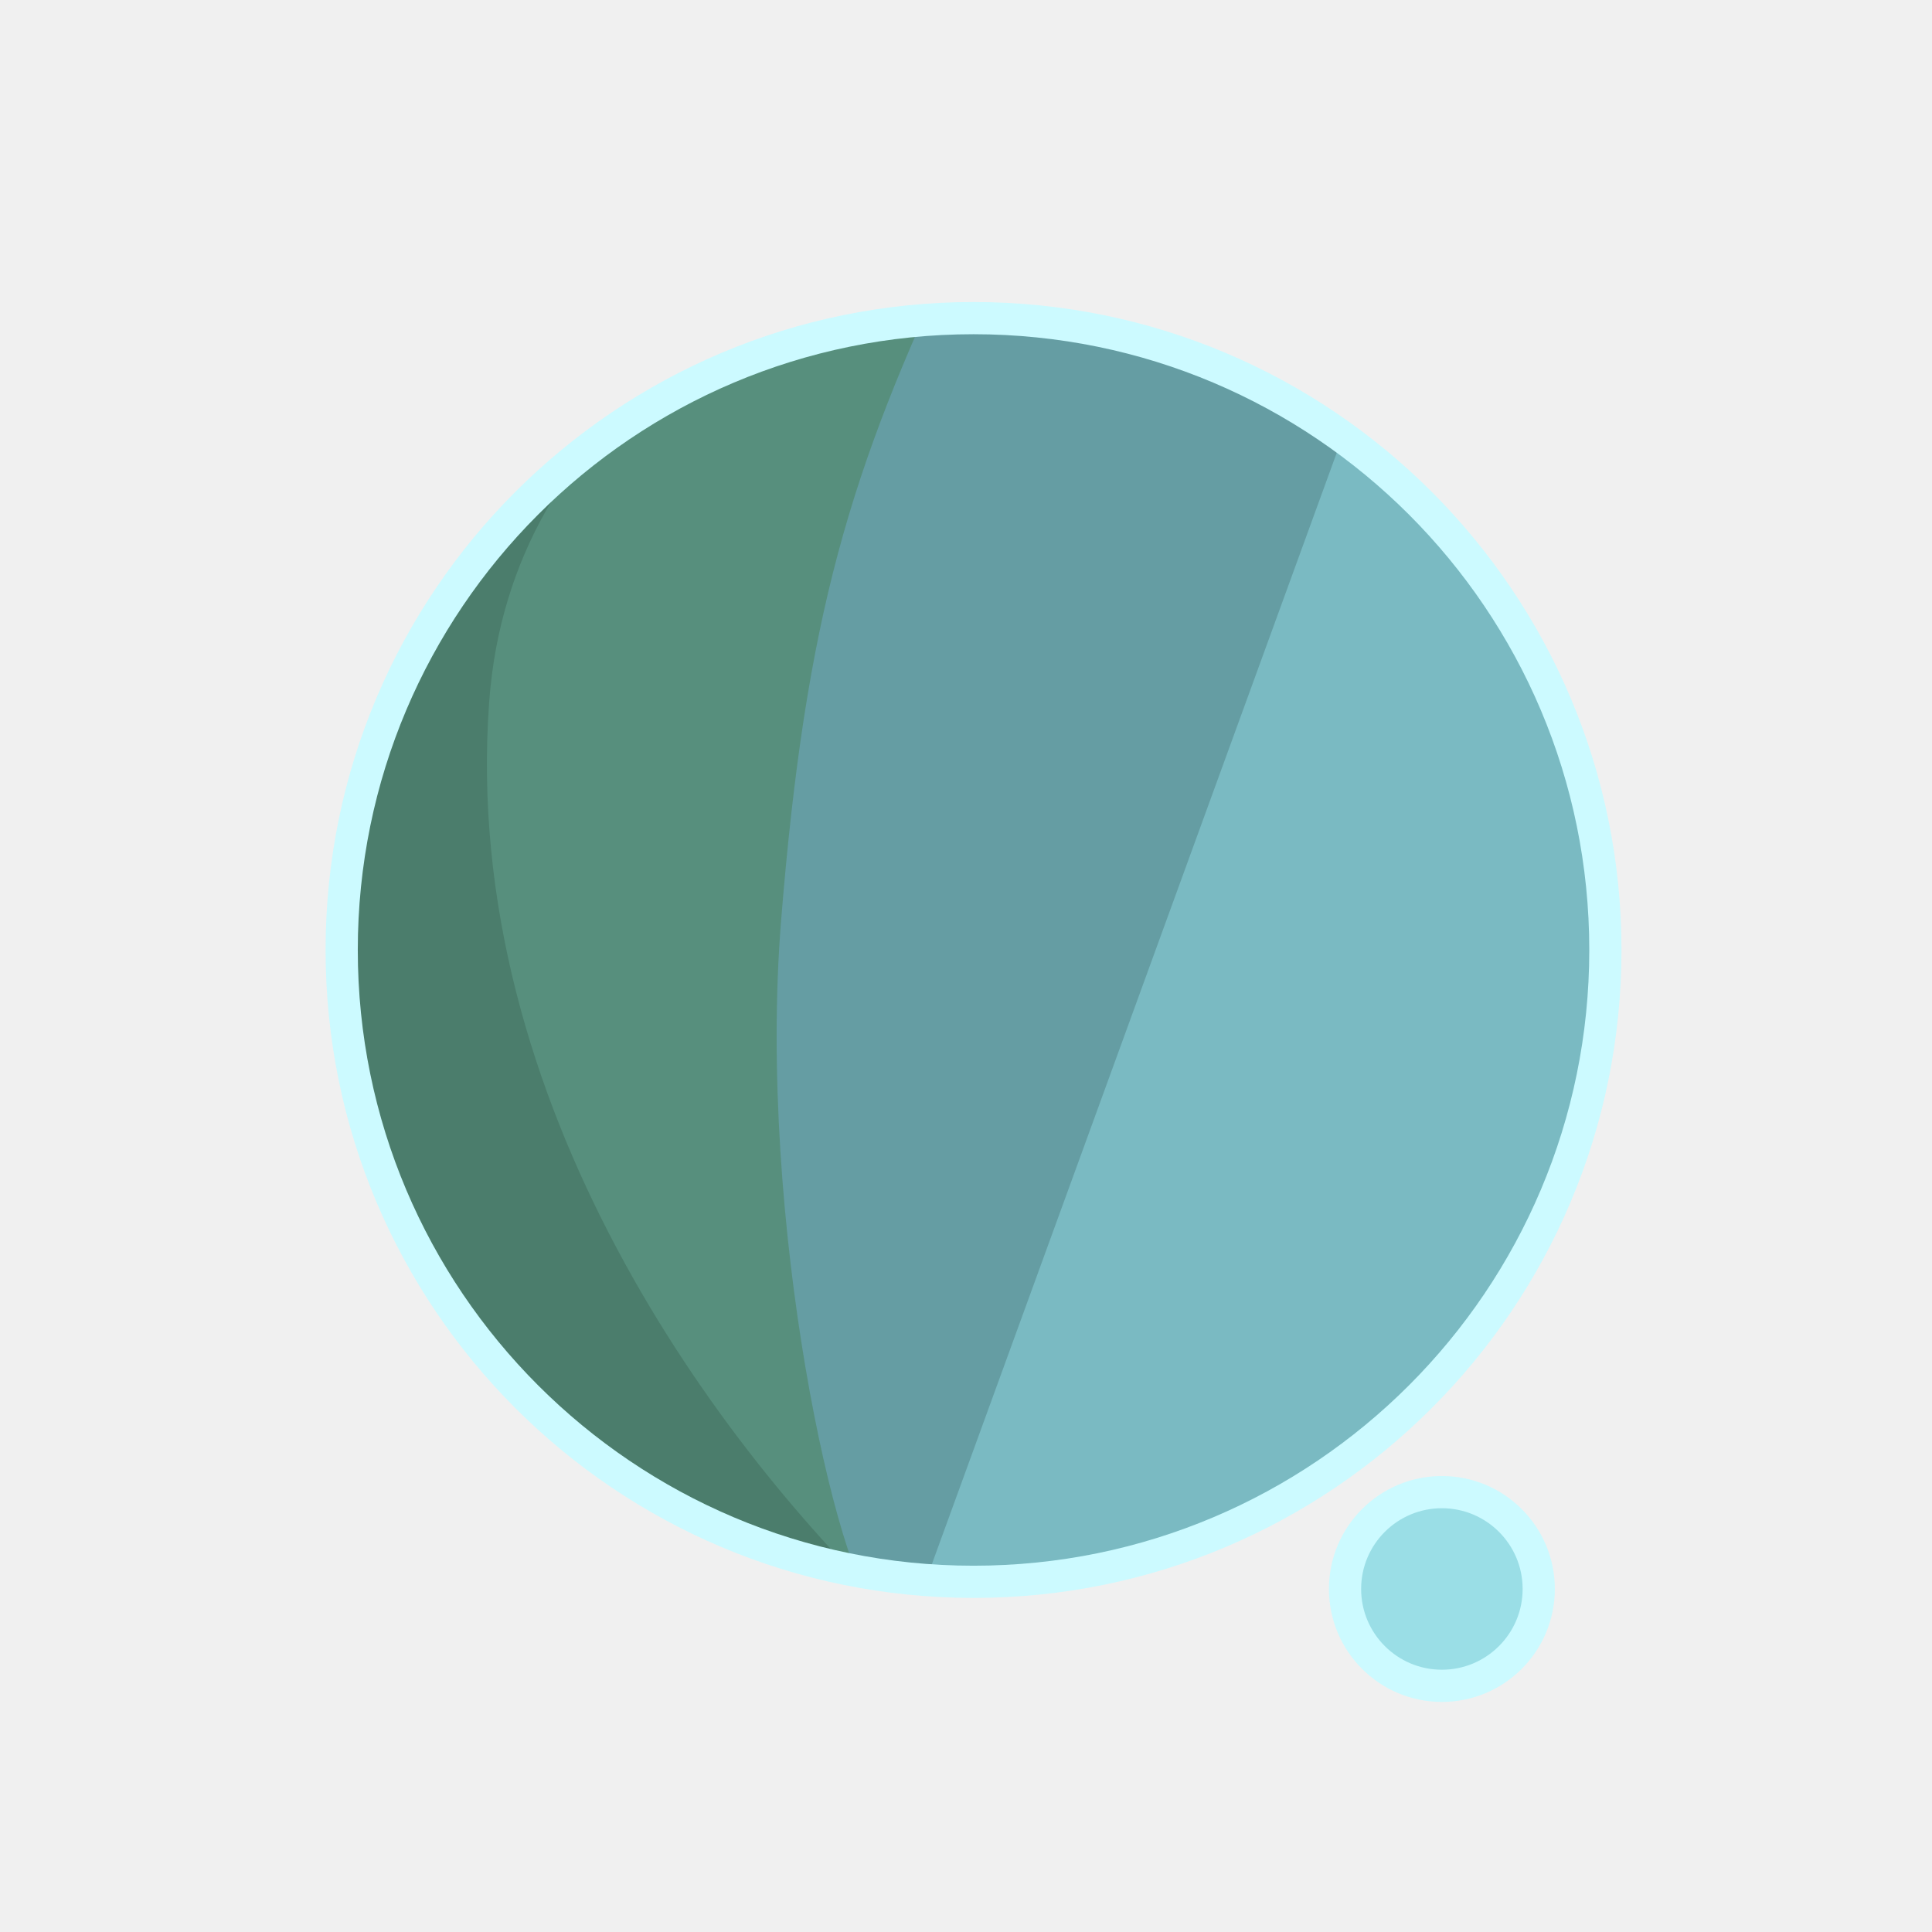
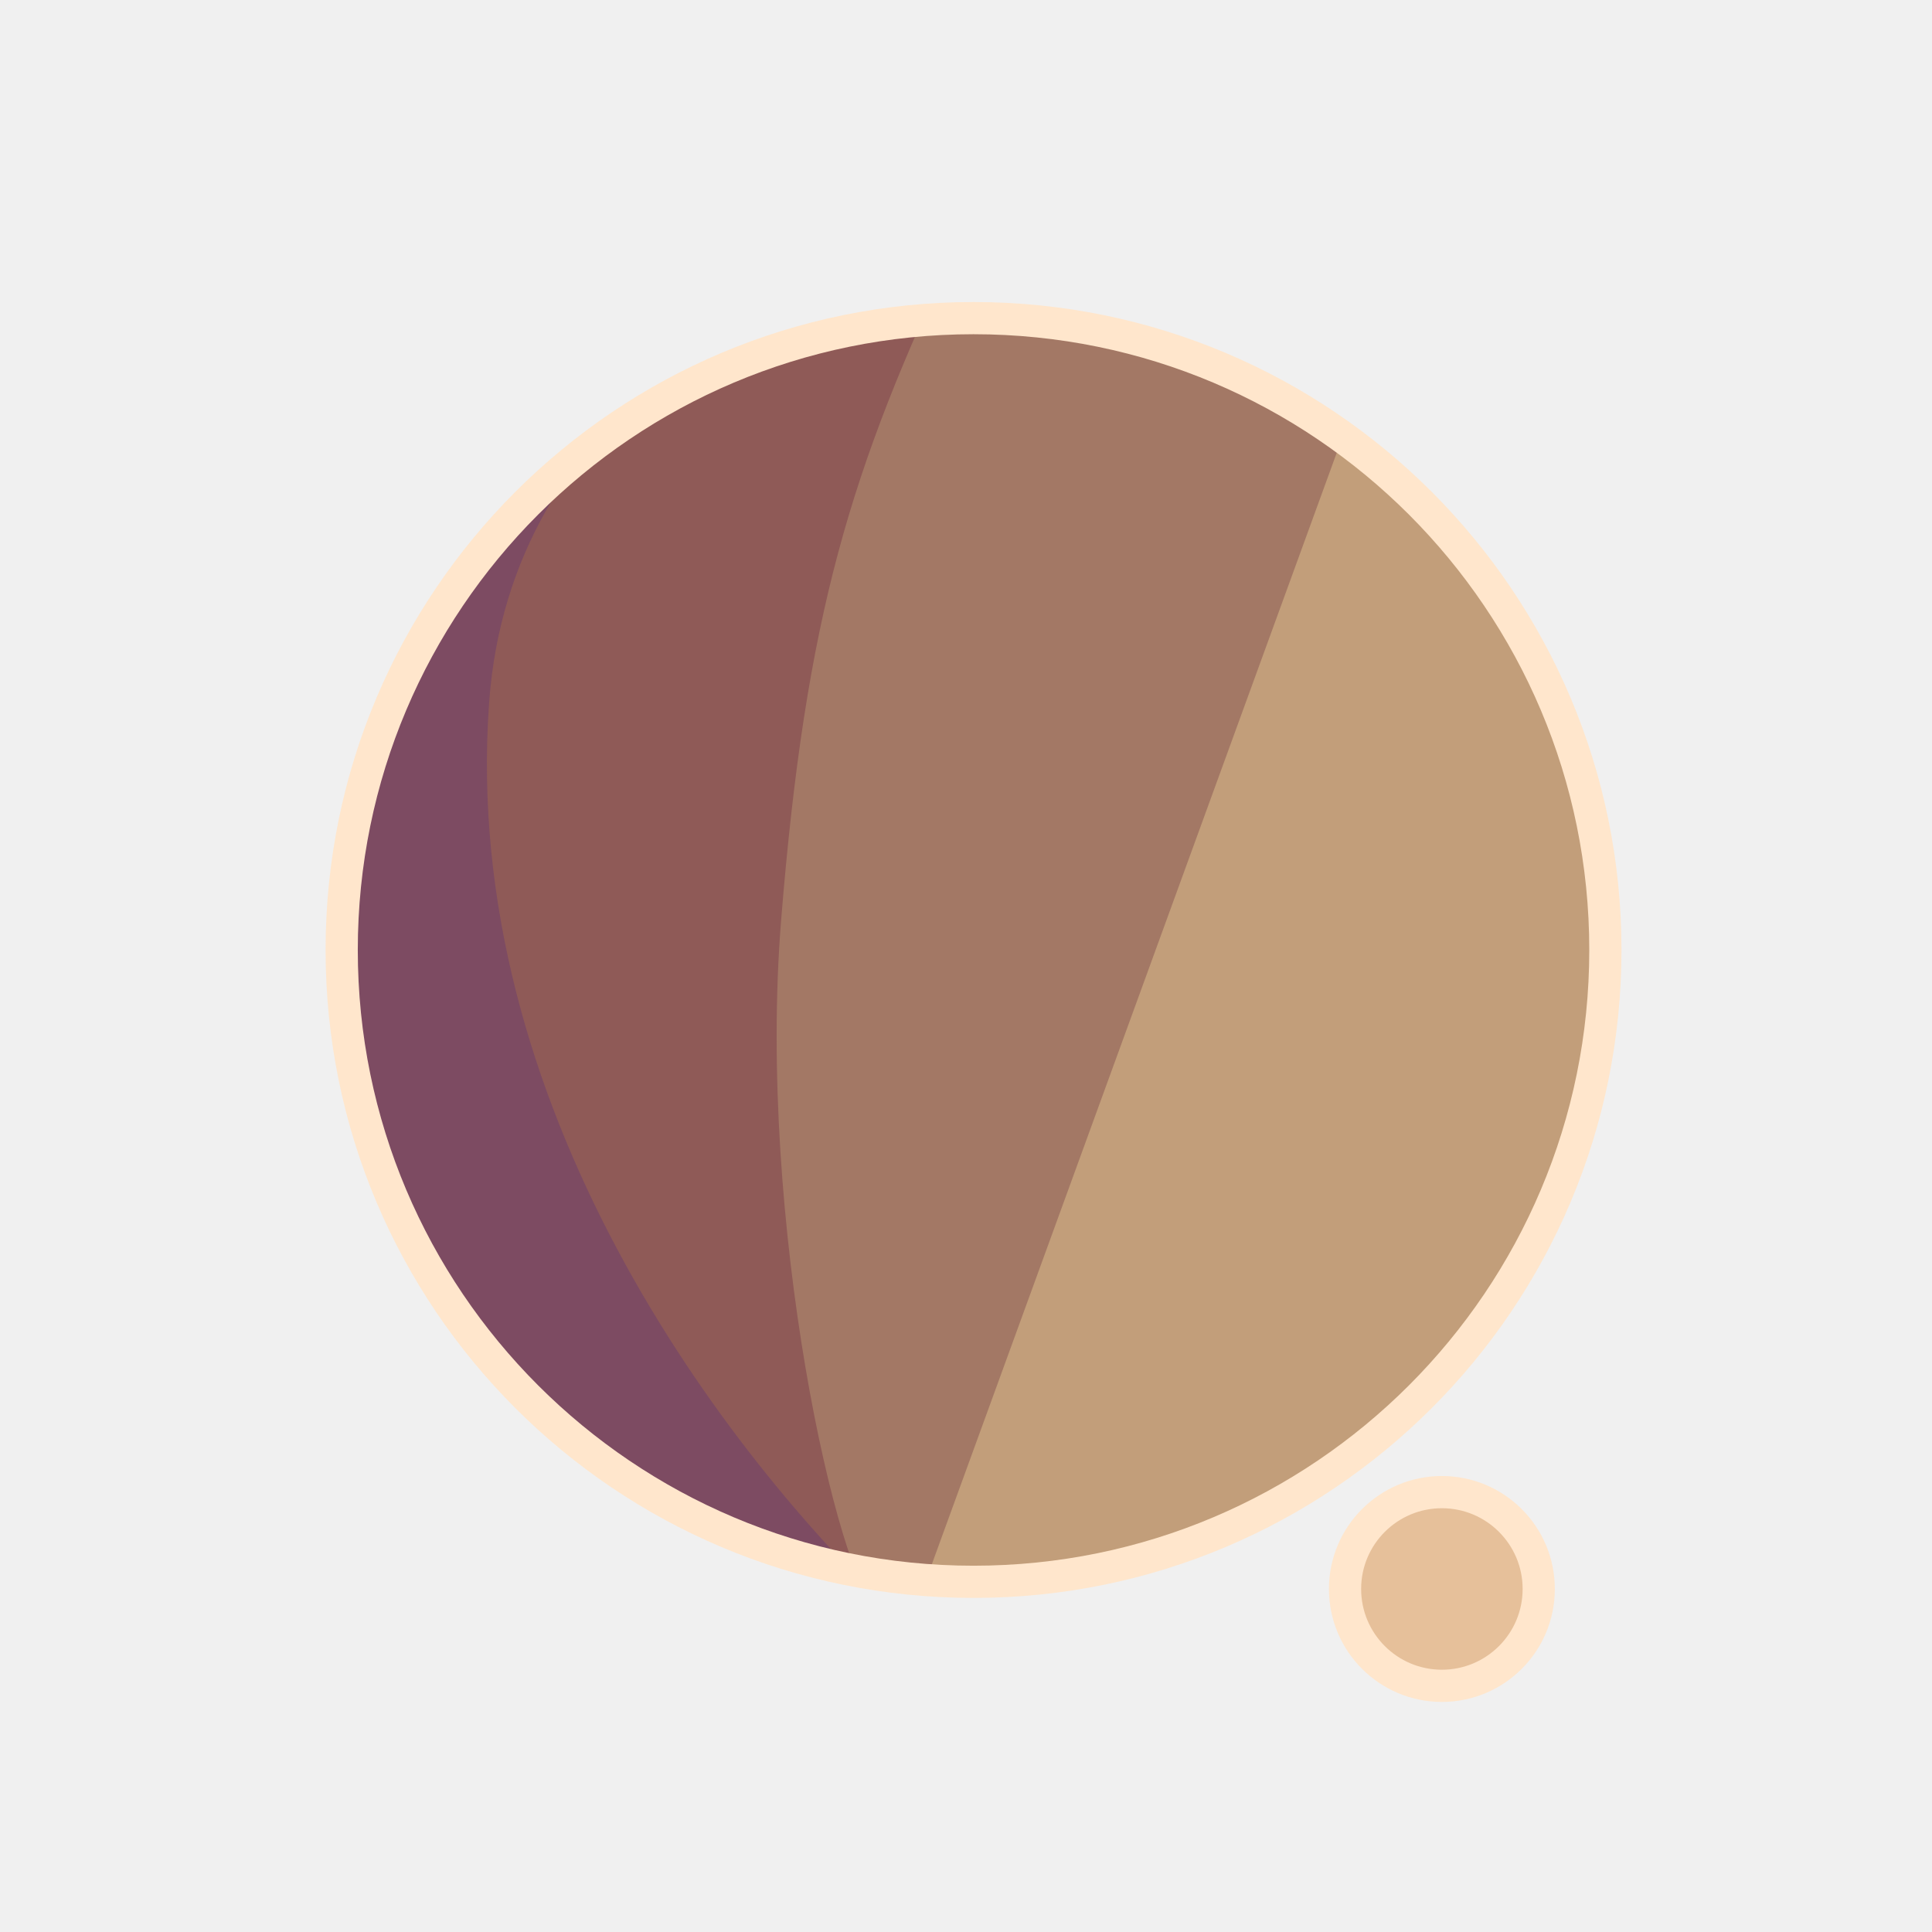
<svg xmlns="http://www.w3.org/2000/svg" width="300" height="300" viewBox="0 0 79.375 79.375" version="1.1" id="svg1">
  <defs id="defs1">
    <filter id="mask-powermask-path-effect5_inverse" style="color-interpolation-filters:sRGB" height="100" width="100" x="-50" y="-50">
      <feColorMatrix id="mask-powermask-path-effect5_primitive1" values="1" type="saturate" result="fbSourceGraphic" />
      <feColorMatrix id="mask-powermask-path-effect5_primitive2" values="-1 0 0 0 1 0 -1 0 0 1 0 0 -1 0 1 0 0 0 1 0 " in="fbSourceGraphic" />
    </filter>
    <clipPath clipPathUnits="userSpaceOnUse" id="clipPath1">
      <circle style="display:inline;fill:#000000;fill-opacity:1;stroke:none;stroke-width:0.214" id="circle3" cx="44.886" cy="38.249" r="22.842" />
    </clipPath>
    <clipPath clipPathUnits="userSpaceOnUse" id="clipPath3">
      <circle style="display:inline;opacity:1;fill:#000000;fill-opacity:1;stroke:none;stroke-width:2.646;stroke-dasharray:none;stroke-opacity:1" id="circle4" cx="39.235" cy="39.029" r="25.959" />
    </clipPath>
    <clipPath clipPathUnits="userSpaceOnUse" id="clipPath4">
      <circle style="display:inline;opacity:1;fill:#000000;fill-opacity:1;stroke:none;stroke-width:0.243" id="circle5" cx="39.997" cy="39.029" r="25.959" />
    </clipPath>
    <clipPath clipPathUnits="userSpaceOnUse" id="clipPath19">
      <g id="g20" style="display:inline">
        <circle style="display:inline;opacity:1;fill:#ffffff;fill-opacity:1;stroke:#000000;stroke-width:1.323;stroke-dasharray:none;stroke-opacity:1" id="circle20" cx="39.997" cy="39.029" r="25.959" />
        <path style="display:inline;fill:#ffffff;fill-opacity:1;stroke:none;stroke-width:1.323;stroke-linecap:round;stroke-linejoin:round;stroke-dasharray:none;stroke-opacity:1" d="M 40.972,71.749 65.107,9.074 51.262,8.513 29.654,71.374 Z" id="path20" />
      </g>
    </clipPath>
  </defs>
  <g id="layer1">
-     <circle style="display:inline;opacity:1;fill:#7ABAC2;fill-opacity:1;stroke:none;stroke-width:2.646;stroke-dasharray:none;stroke-opacity:1" id="path1" cx="39.997" cy="39.029" r="25.959" />
-     <circle style="display:inline;opacity:1;fill:#9ADEE6;fill-opacity:1;stroke:#CCFAFF;stroke-width:1.323;stroke-linecap:round;stroke-linejoin:round;stroke-dasharray:none;stroke-opacity:1" id="path23" cx="59.239" cy="65.282" r="3.979" />
-     <path style="display:inline;opacity:1;fill:#659DA3;fill-opacity:1;stroke:none;stroke-width:2.646;stroke-linecap:round;stroke-linejoin:round;stroke-dasharray:none;stroke-opacity:1" d="M 14.114,8.183 56.981,12.942 37.387,66.729 7.337,66.366 Z" id="path4" clip-path="url(#clipPath4)" />
-     <path style="display:inline;opacity:1;fill:#578F7D;fill-opacity:1;stroke:none;stroke-width:2.646;stroke-linecap:round;stroke-linejoin:round;stroke-dasharray:none;stroke-opacity:1" d="m 38.537,10.093 c -4.366,9.204 -6.195,15.177 -7.208,27.727 -0.992,12.295 2.307,27.137 4.048,28.492 L 8.159,69.099 11.655,10.117 Z" id="path8" clip-path="url(#clipPath3)" transform="translate(0.7619726)" />
-     <path style="display:inline;opacity:1;fill:#4B7D6C;fill-opacity:1;stroke:none;stroke-width:2.646;stroke-linecap:round;stroke-linejoin:round;stroke-dasharray:none;stroke-opacity:1" d="m 42.193,12.318 c -4.211,1.987 -14.039,6.189 -14.818,16.984 -1.049,14.531 8.417,27.086 14.901,33.188 l -22.177,3.33 -0.971,-51.47 z" id="path12" clip-path="url(#clipPath1)" transform="matrix(1.1365,0,0,1.1365,-11.01583,-4.44086)" />
+     <circle style="display:inline;opacity:1;fill:#C29E7A;fill-opacity:1;stroke:none;stroke-width:2.646;stroke-dasharray:none;stroke-opacity:1" id="path1" cx="39.997" cy="39.029" r="25.959" />
+     <circle style="display:inline;opacity:1;fill:#E6C09A;fill-opacity:1;stroke:#FFE6CC;stroke-width:1.323;stroke-linecap:round;stroke-linejoin:round;stroke-dasharray:none;stroke-opacity:1" id="path23" cx="59.239" cy="65.282" r="3.979" />
+     <path style="display:inline;opacity:1;fill:#A37865;fill-opacity:1;stroke:none;stroke-width:2.646;stroke-linecap:round;stroke-linejoin:round;stroke-dasharray:none;stroke-opacity:1" d="M 14.114,8.183 56.981,12.942 37.387,66.729 7.337,66.366 Z" id="path4" clip-path="url(#clipPath4)" />
+     <path style="display:inline;opacity:1;fill:#8F5A57;fill-opacity:1;stroke:none;stroke-width:2.646;stroke-linecap:round;stroke-linejoin:round;stroke-dasharray:none;stroke-opacity:1" d="m 38.537,10.093 c -4.366,9.204 -6.195,15.177 -7.208,27.727 -0.992,12.295 2.307,27.137 4.048,28.492 L 8.159,69.099 11.655,10.117 Z" id="path8" clip-path="url(#clipPath3)" transform="translate(0.7619726)" />
+     <path style="display:inline;opacity:1;fill:#7D4B62;fill-opacity:1;stroke:none;stroke-width:2.646;stroke-linecap:round;stroke-linejoin:round;stroke-dasharray:none;stroke-opacity:1" d="m 42.193,12.318 c -4.211,1.987 -14.039,6.189 -14.818,16.984 -1.049,14.531 8.417,27.086 14.901,33.188 l -22.177,3.33 -0.971,-51.47 z" id="path12" clip-path="url(#clipPath1)" transform="matrix(1.1365,0,0,1.1365,-11.01583,-4.44086)" />
    <path style="display:inline;fill:none;stroke:#ffffff;stroke-width:5.292;stroke-linecap:round;stroke-linejoin:round;stroke-dasharray:none;stroke-opacity:1" d="M 56.155,14.893 37.161,67.307 c 0.345,-0.826 6.533,-17.661 9.644,-21.104 4.78,-5.292 13.008,-2.765 13.143,4.977 0.044,2.513 -1.431,15.998 -1.431,15.998" id="path2" clip-path="url(#clipPath19)" mask="none" />
-     <circle style="display:inline;opacity:1;fill:none;fill-opacity:0;stroke:#CCFAFF;stroke-width:1.323;stroke-dasharray:none;stroke-opacity:1" id="circle8" cx="39.997" cy="39.029" r="25.959" />
+     <circle style="display:inline;opacity:1;fill:none;fill-opacity:0;stroke:#FFE6CC;stroke-width:1.323;stroke-dasharray:none;stroke-opacity:1" id="circle8" cx="39.997" cy="39.029" r="25.959" />
  </g>
</svg>
